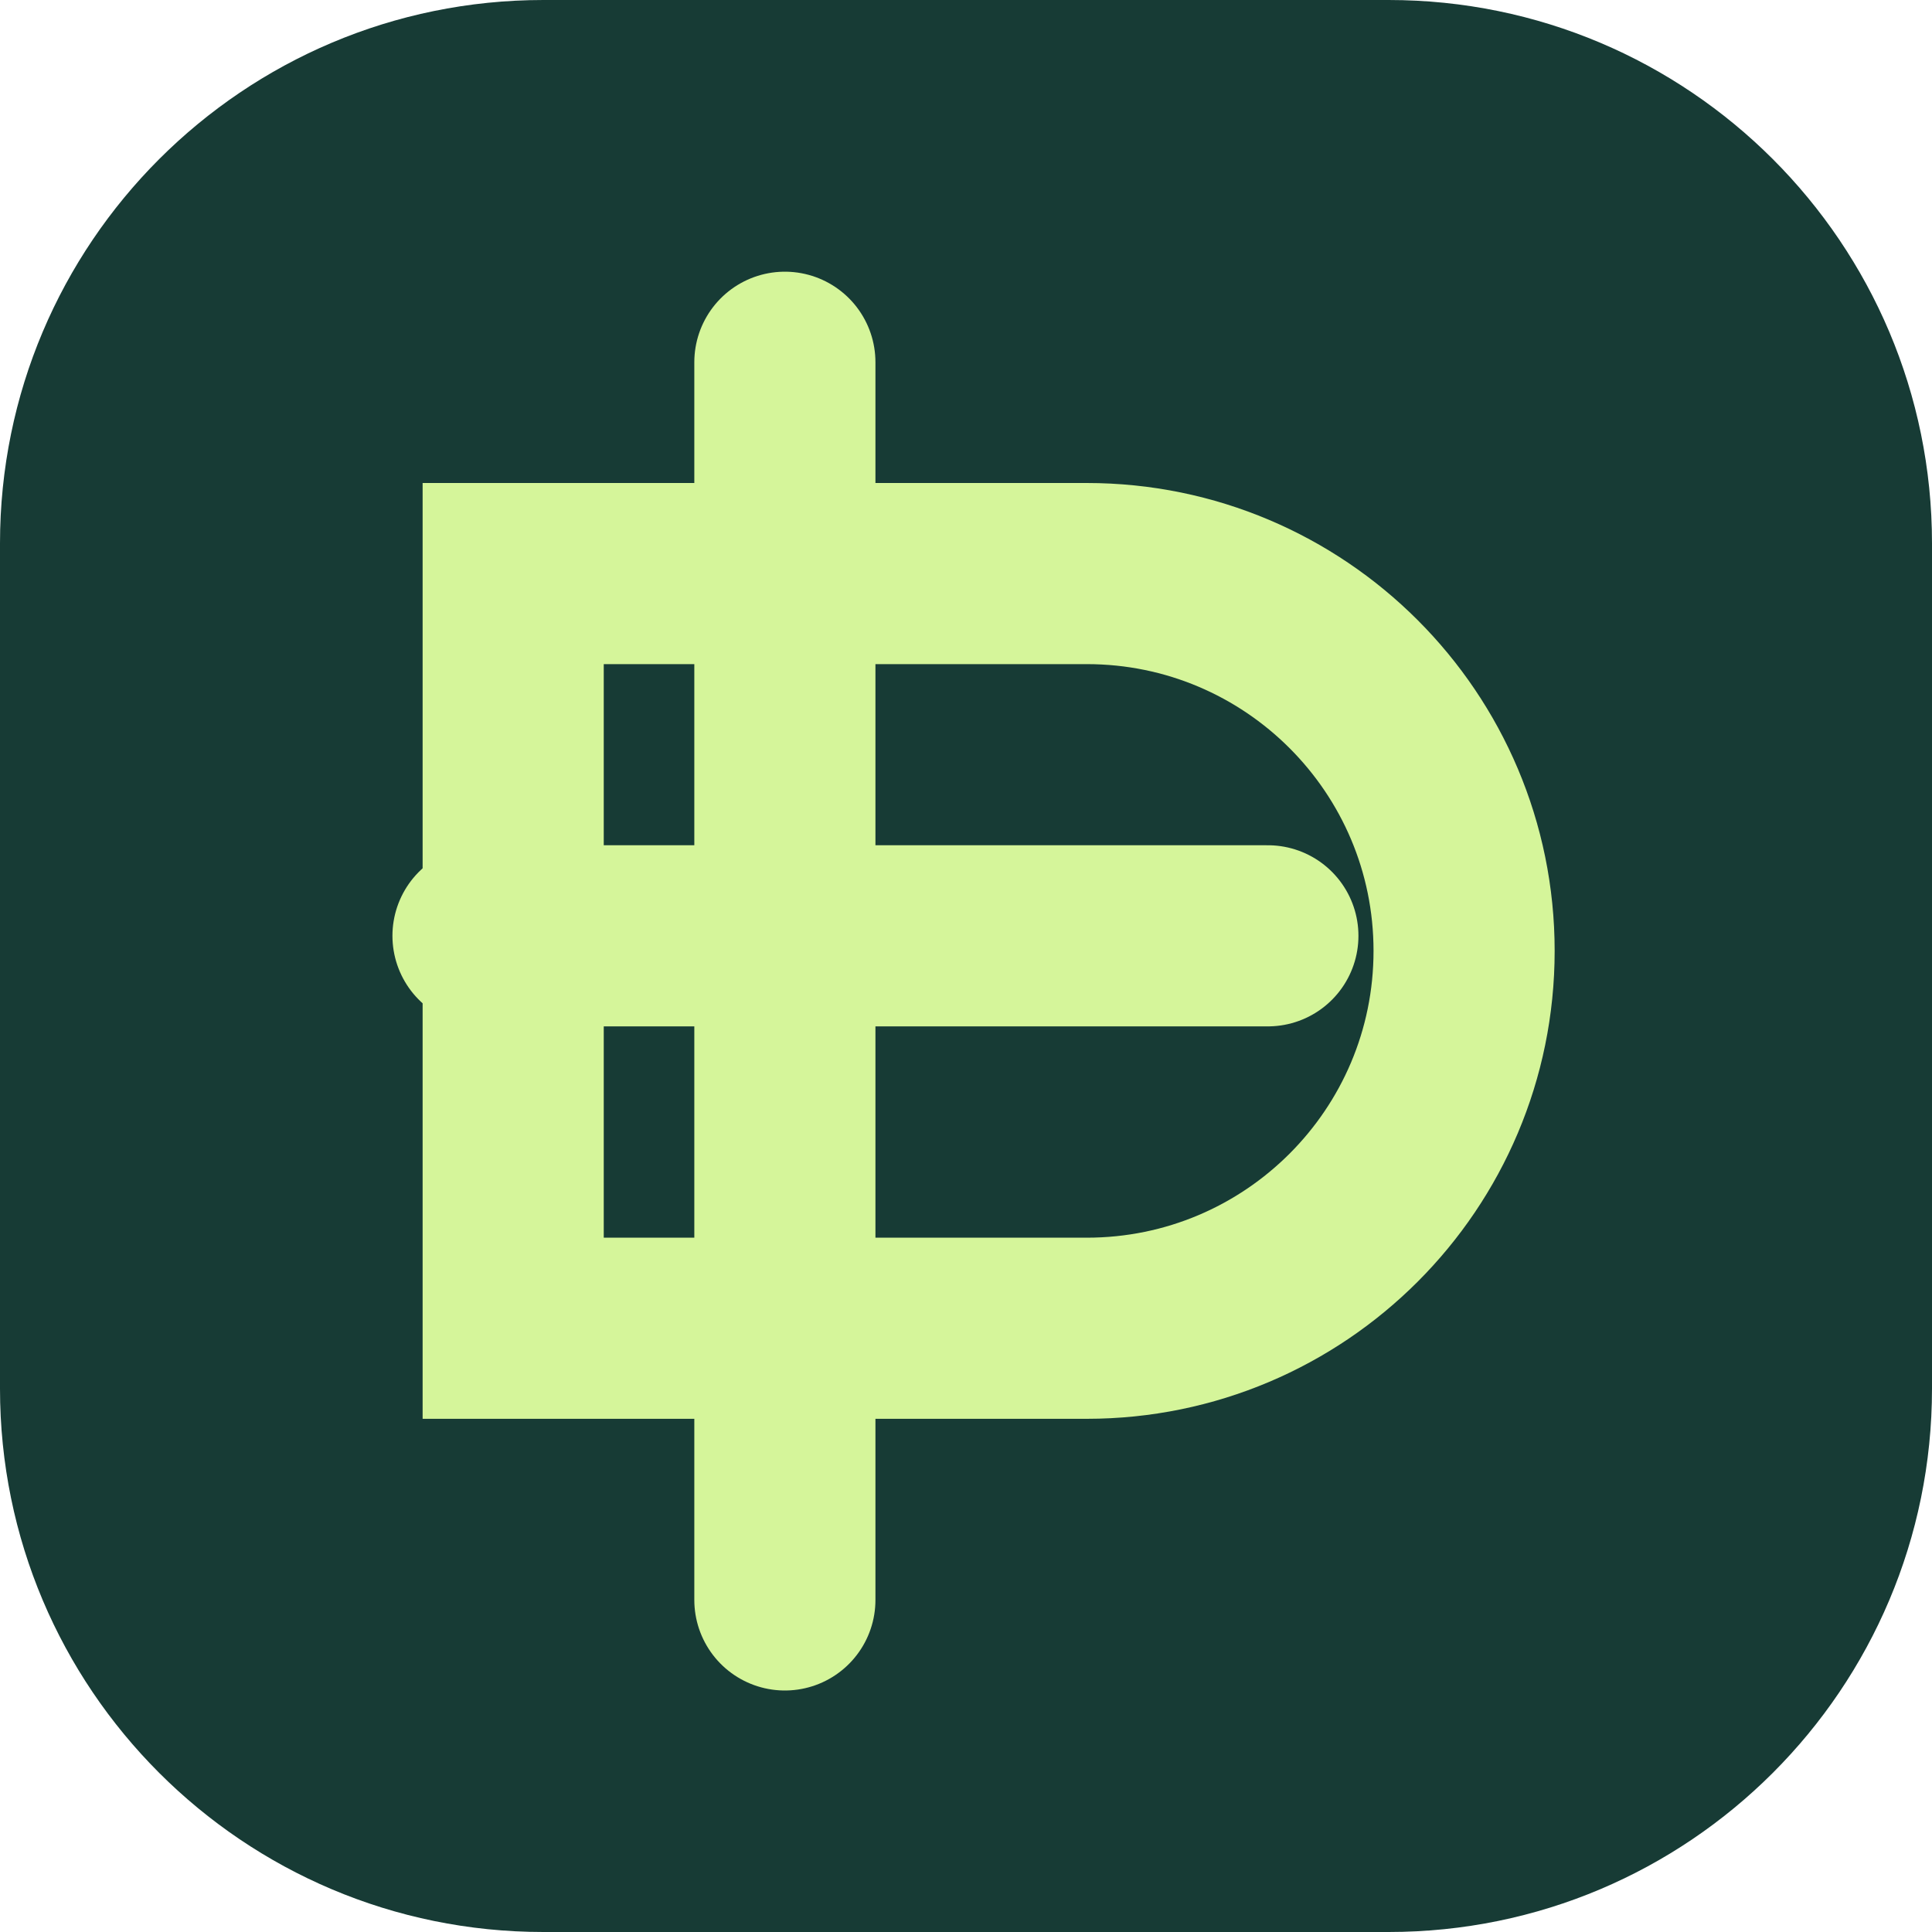
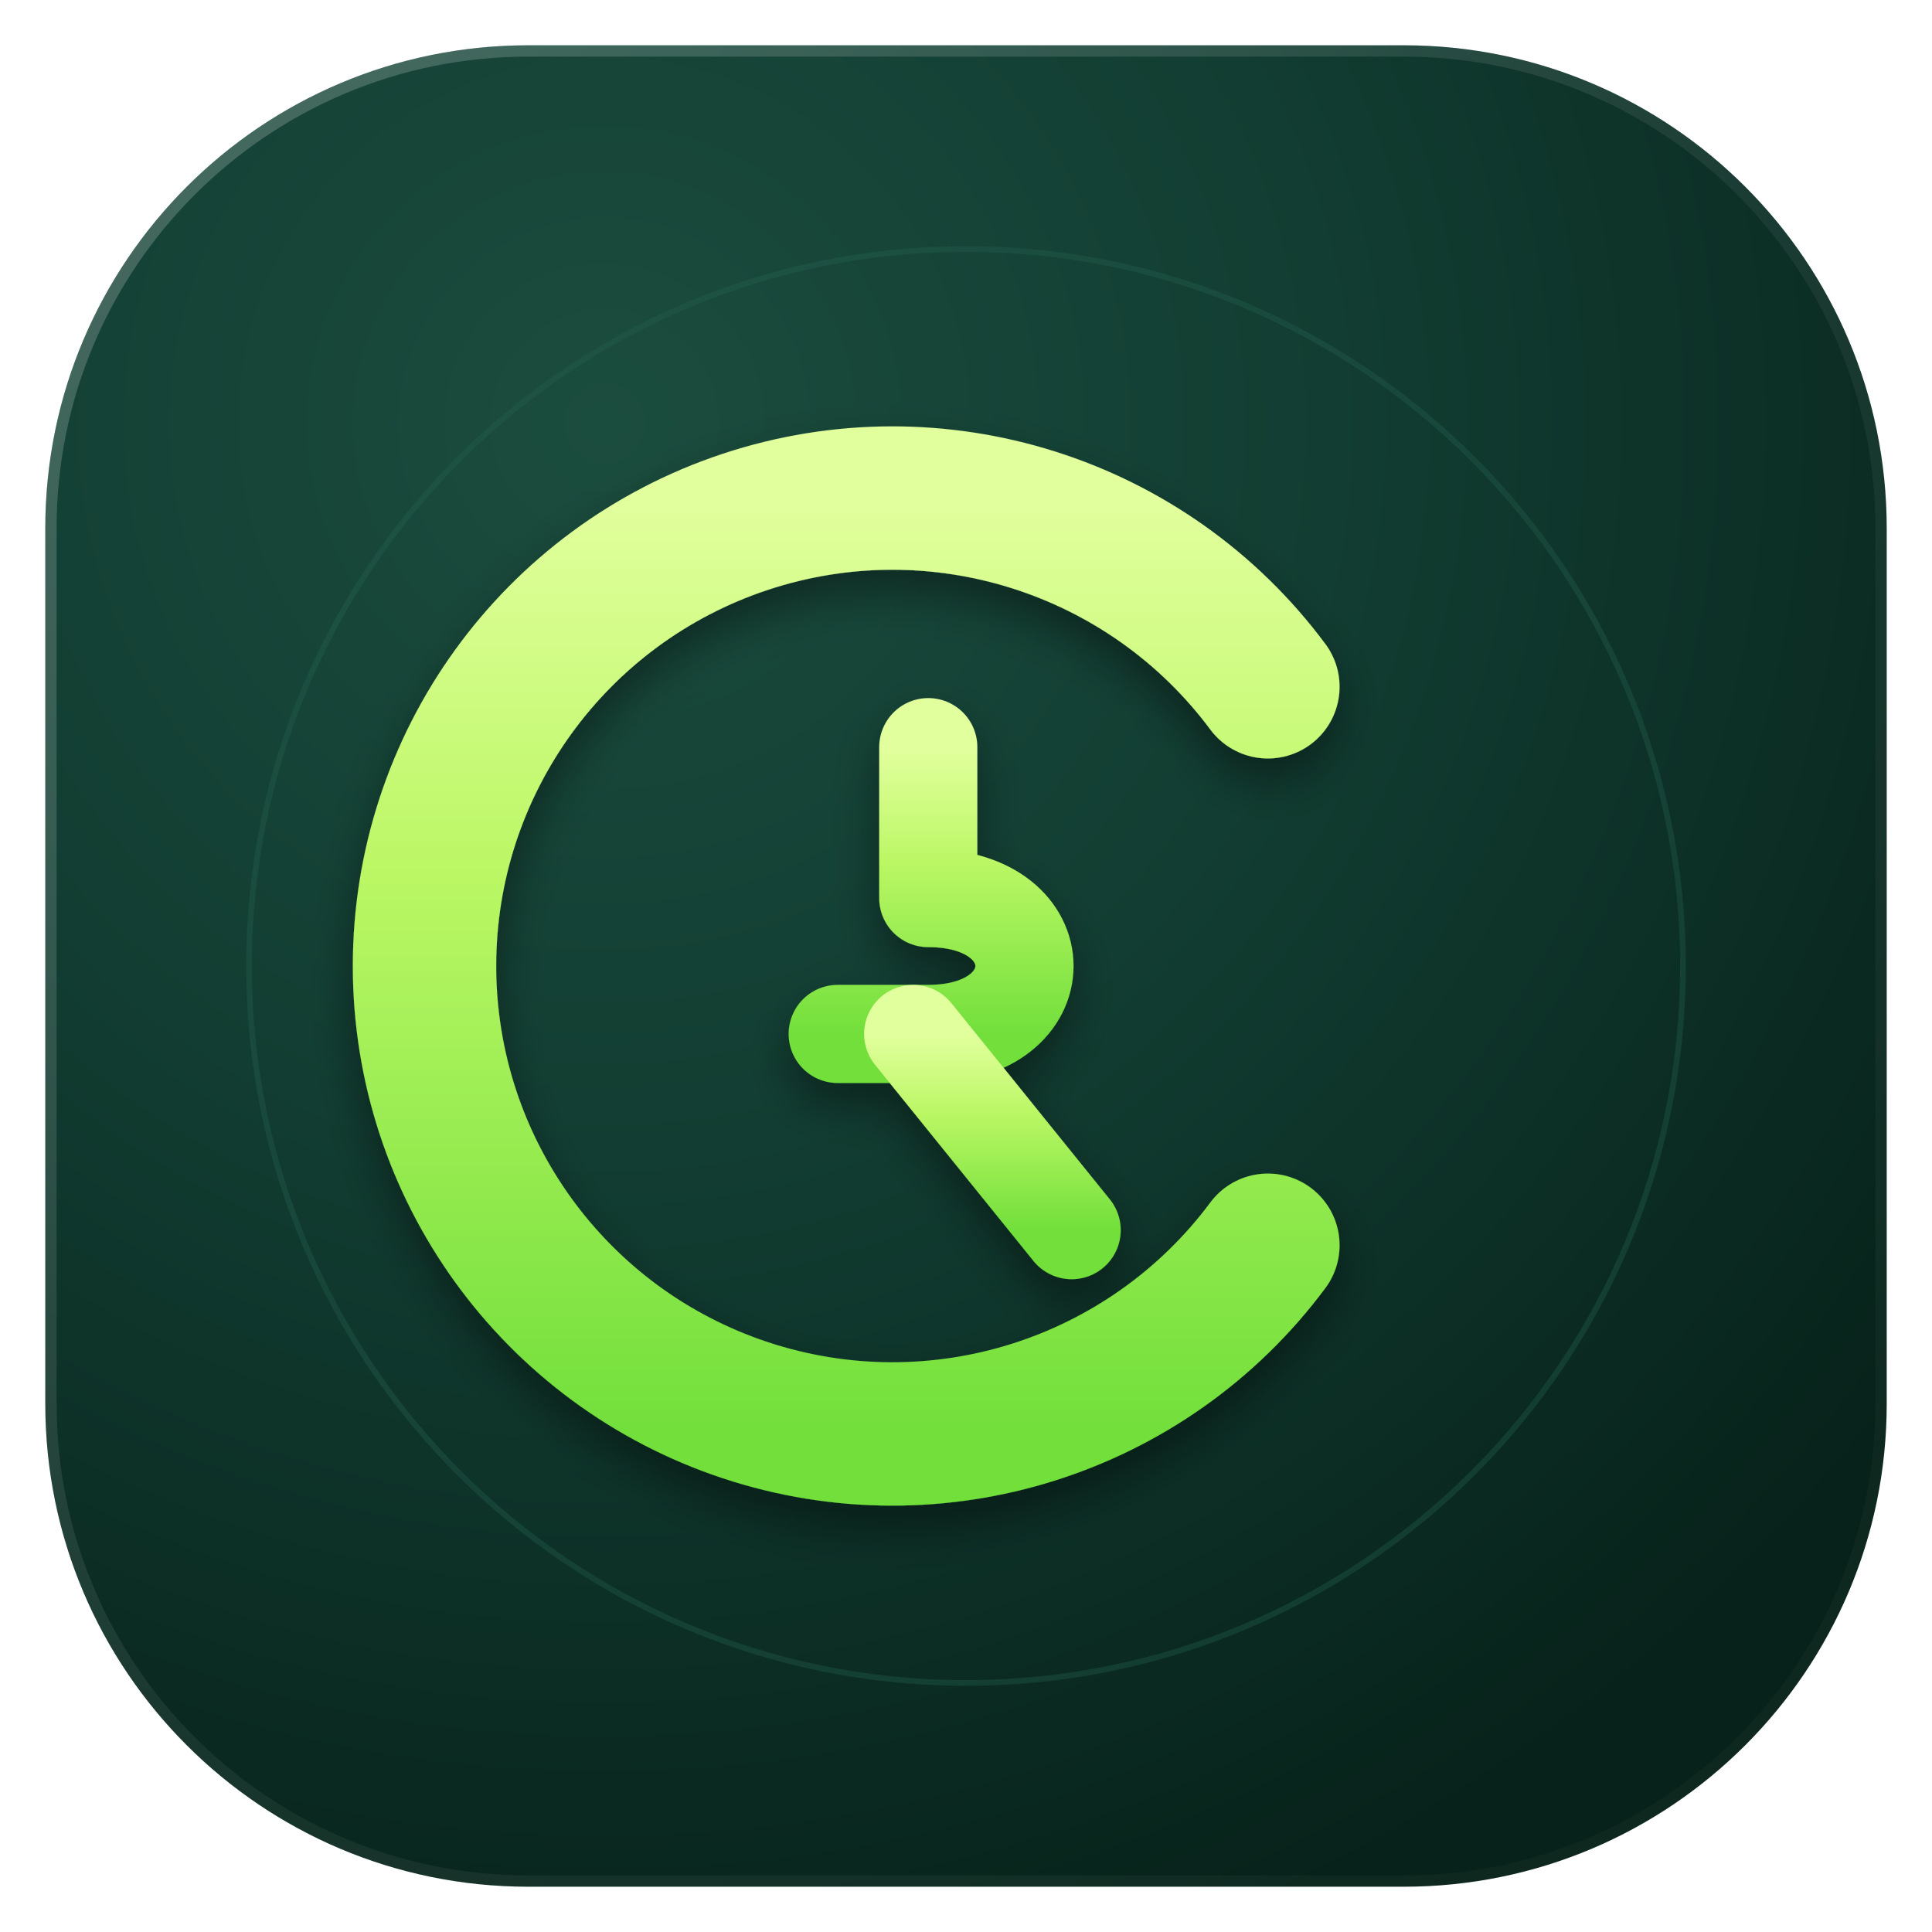
- <svg xmlns="http://www.w3.org/2000/svg" viewBox="0 0 64 64">
-   <rect width="64" height="64" rx="18" fill="#173b35" />
-   <path d="M17 19h19a12 12 0 1 1 0 25H17V19Z" fill="none" stroke="#d5f59a" stroke-width="6" />
-   <path d="M26 12v41M16 31h26" fill="none" stroke="#d5f59a" stroke-width="6" stroke-linecap="round" />
+ <svg xmlns="http://www.w3.org/2000/svg" viewBox="0 0 512 512" width="512" height="512">
+   <defs>
+     <radialGradient id="bg-radial" cx="30%" cy="20%" r="90%">
+       <stop offset="0%" stop-color="#1b4d3e" />
+       <stop offset="45%" stop-color="#123d32" />
+       <stop offset="100%" stop-color="#07221a" />
+     </radialGradient>
+     <linearGradient id="rim-stroke" x1="0%" y1="0%" x2="100%" y2="100%">
+       <stop offset="0%" stop-color="rgba(255, 255, 255, 0.22)" />
+       <stop offset="50%" stop-color="rgba(255, 255, 255, 0.06)" />
+       <stop offset="100%" stop-color="rgba(255, 255, 255, 0.02)" />
+     </linearGradient>
+     <linearGradient id="glyph-grad" x1="0%" y1="0%" x2="0%" y2="100%">
+       <stop offset="0%" stop-color="#e2ff9e" />
+       <stop offset="40%" stop-color="#bbf765" />
+       <stop offset="100%" stop-color="#72df3b" />
+     </linearGradient>
+     <linearGradient id="glyph-bevel" x1="0%" y1="0%" x2="100%" y2="100%">
+       <stop offset="0%" stop-color="rgba(255, 255, 255, 0.55)" />
+       <stop offset="100%" stop-color="rgba(0, 0, 0, 0.2)" />
+     </linearGradient>
+     <filter id="m3-shadow" x="-30%" y="-30%" width="160%" height="160%">
+       <feDropShadow dx="0" dy="16" stdDeviation="18" flood-color="#020d09" flood-opacity="0.65" />
+       <feDropShadow dx="0" dy="6" stdDeviation="6" flood-color="#020d09" flood-opacity="0.4" />
+     </filter>
+   </defs>
+   <rect x="12" y="12" width="488" height="488" rx="128" fill="url(#bg-radial)" />
+   <rect x="13.5" y="13.5" width="485" height="485" rx="126.5" fill="none" stroke="url(#rim-stroke)" stroke-width="3" />
+   <circle cx="256" cy="256" r="190" fill="none" stroke="#25624f" stroke-width="1.5" opacity="0.35" />
+   <g filter="url(#m3-shadow)">
+     <path d="M336 182 A124 124 0 1 0 336 330" fill="none" stroke="url(#glyph-grad)" stroke-width="38" stroke-linecap="round" />
+     <path d="M222 198 H294" fill="none" stroke="url(#glyph-grad)" stroke-width="26" stroke-linecap="round" />
+     <path d="M222 238 H282" fill="none" stroke="url(#glyph-grad)" stroke-width="26" stroke-linecap="round" />
+     <path d="M246 198 V238 C280 238 280 274 246 274 H222" fill="none" stroke="url(#glyph-grad)" stroke-width="26" stroke-linecap="round" stroke-linejoin="round" />
+     <path d="M242 274 L284 326" fill="none" stroke="url(#glyph-grad)" stroke-width="26" stroke-linecap="round" />
+   </g>
</svg>
